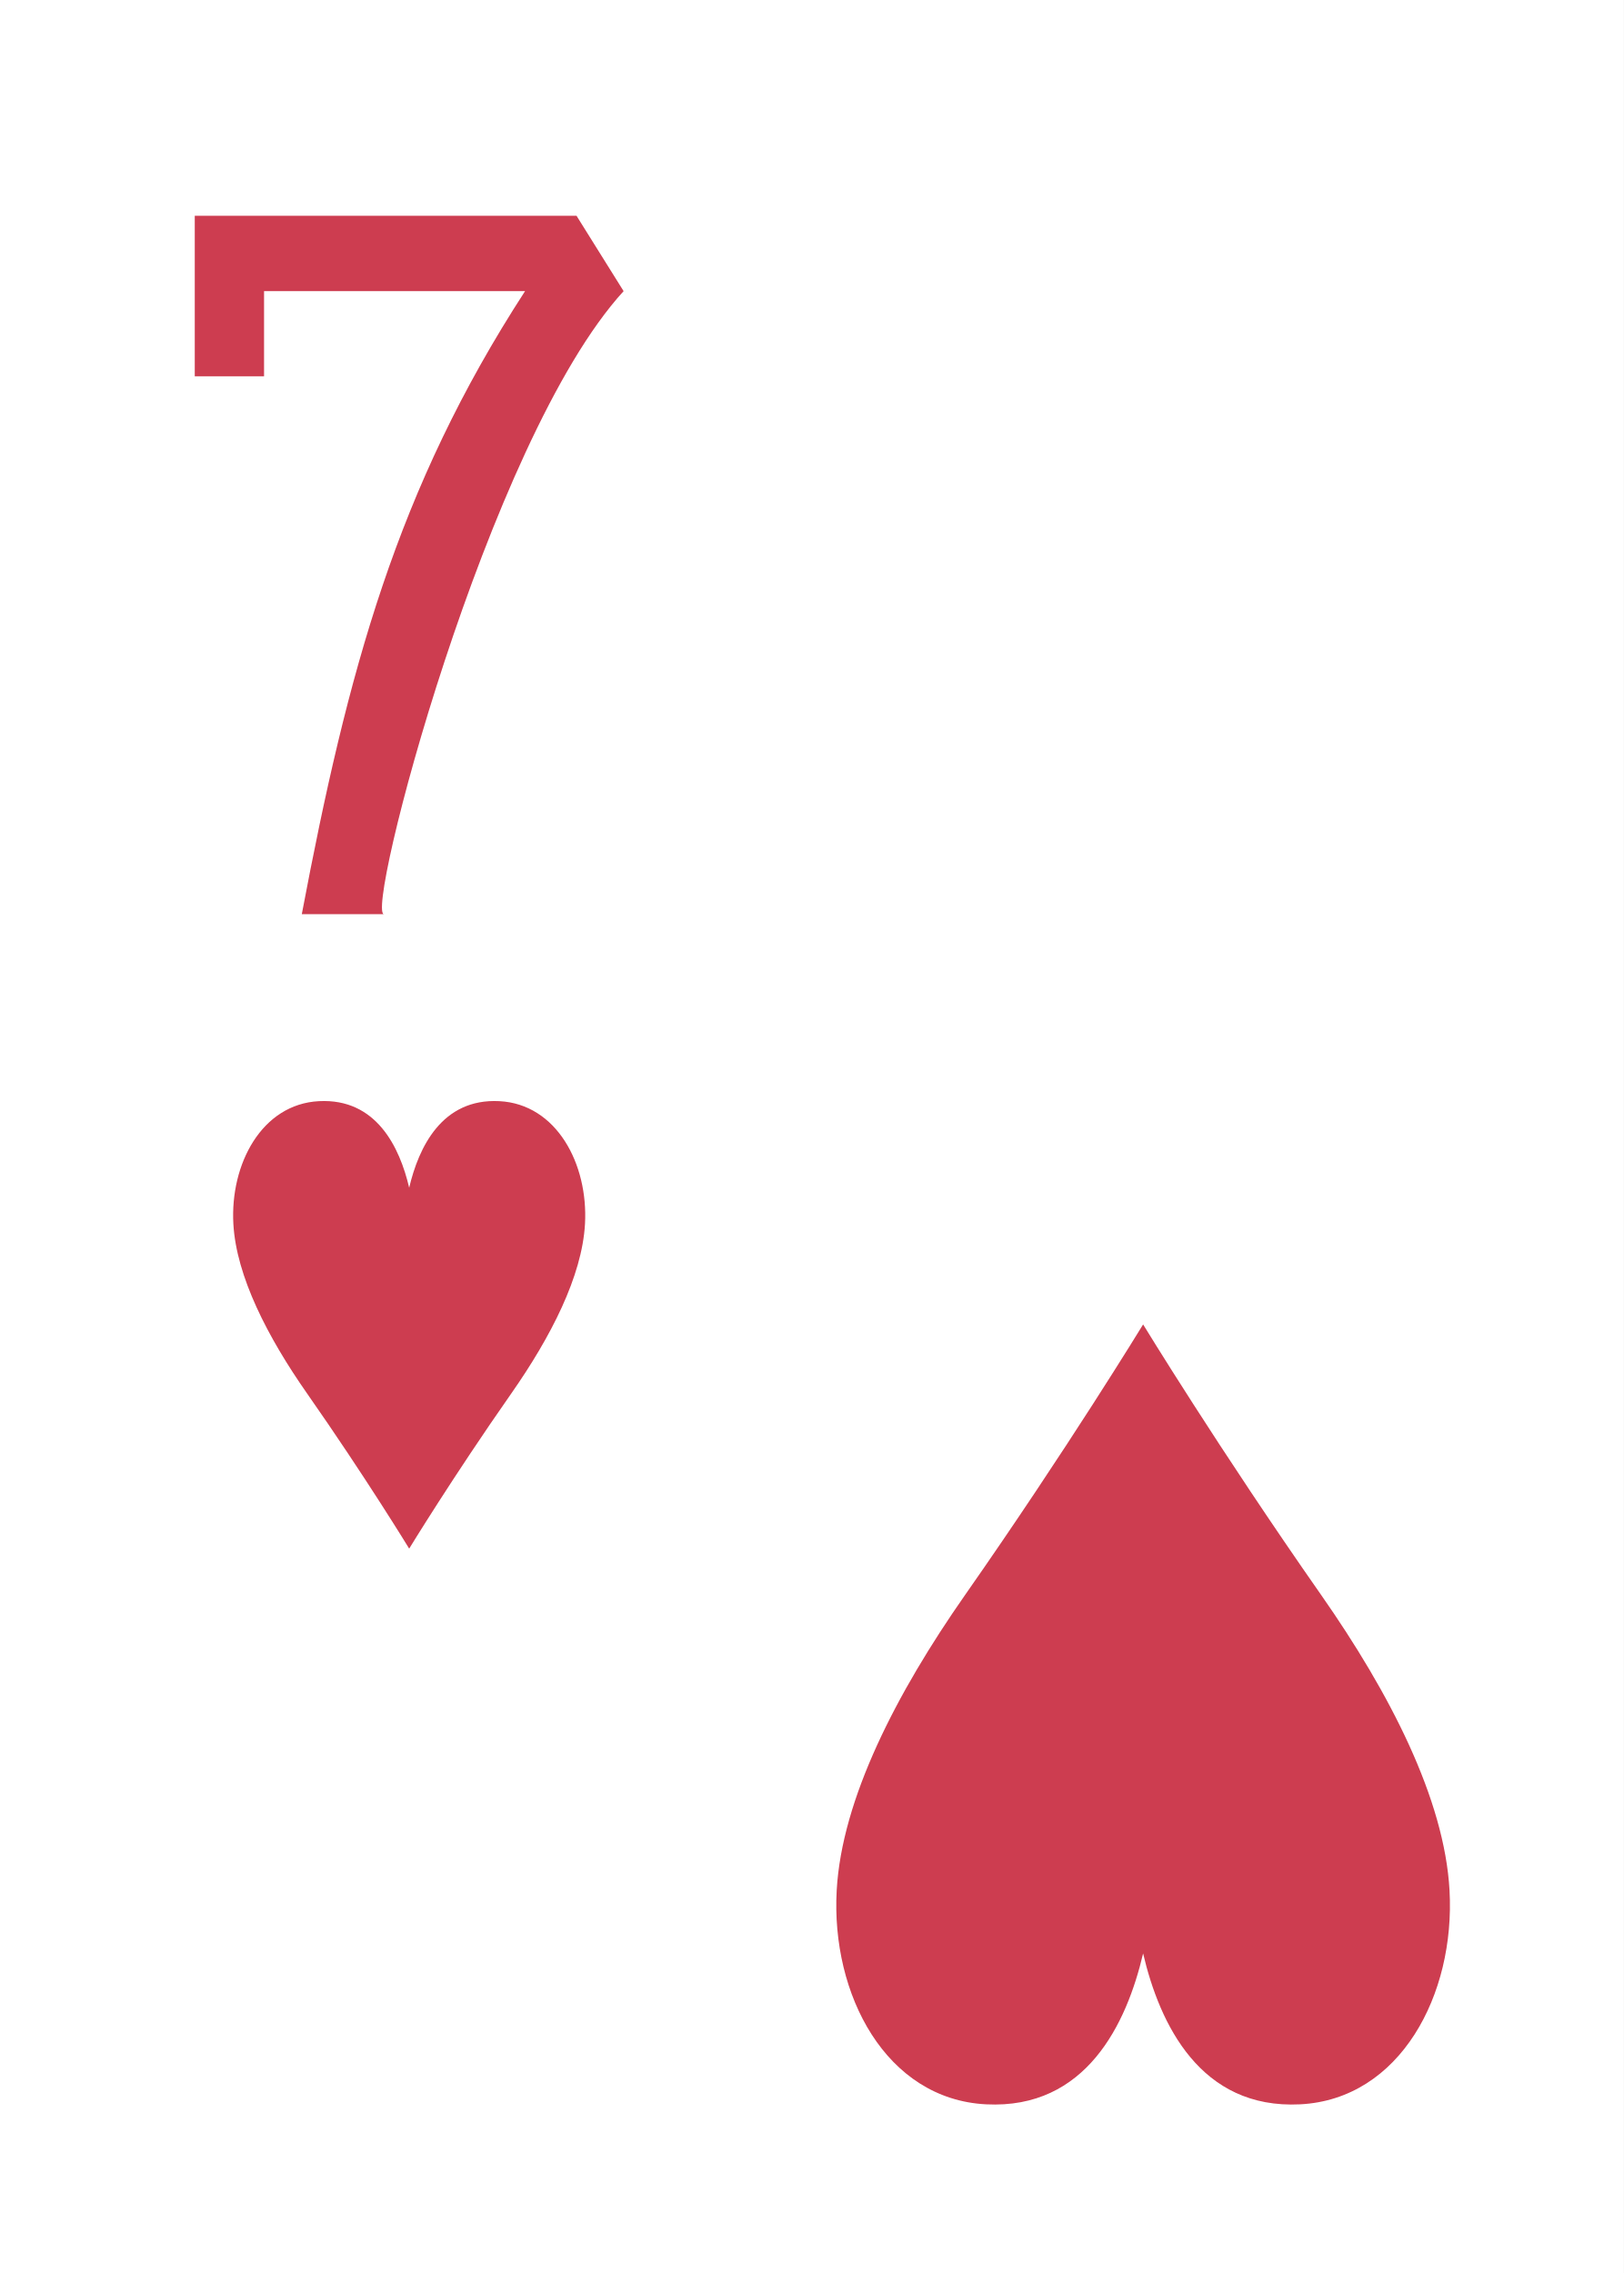
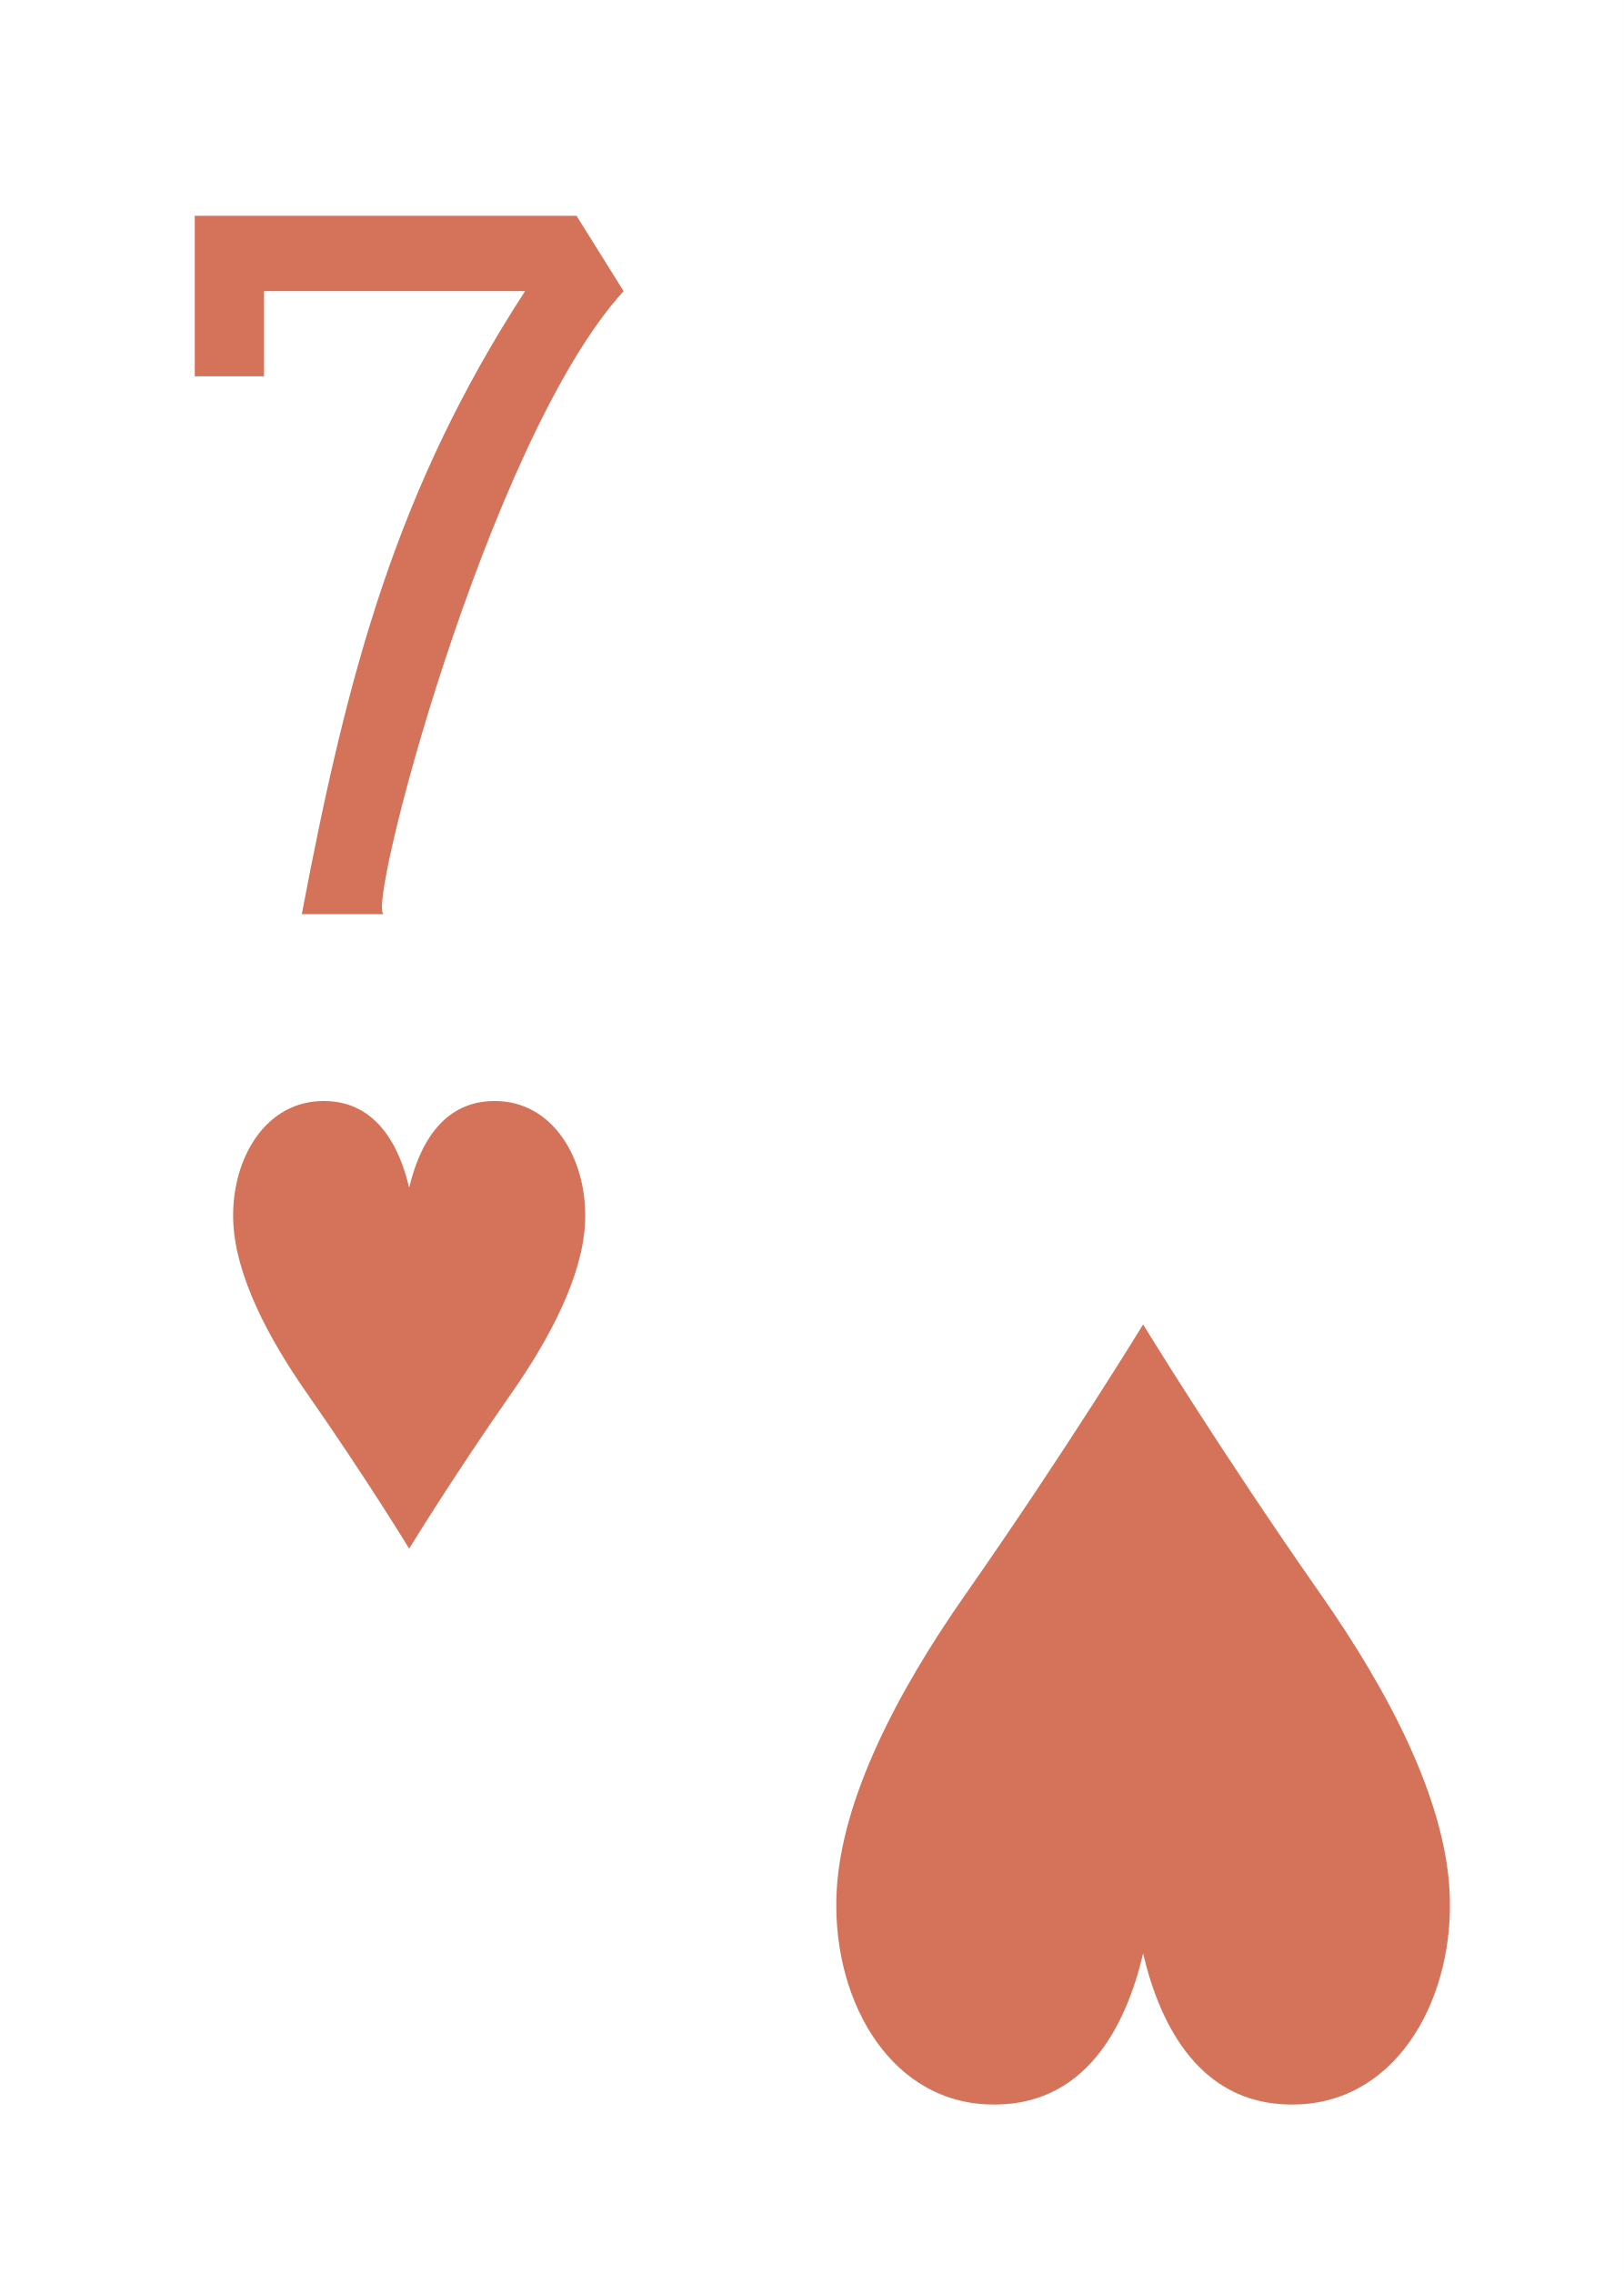
<svg xmlns="http://www.w3.org/2000/svg" width="250" height="350" viewBox="0 0 250 350" fill="none">
-   <g clip-path="url(#clip0_81_3980)">
+   <g clip-path="url(#clip0_104_5289)">
    <rect width="250" height="350" fill="white" />
-     <path d="M46.467 140.766C53.541 103.372 61.07 75.299 80.84 44.831H40.655V57.946H29.986V33.223H88.764L96.014 44.831C75.016 67.753 55.798 141.85 59.201 140.766H46.467Z" fill="#CD3D50" />
-     <path d="M63 238.461C63 238.461 56.3 227.469 47.261 214.544C41.215 205.896 36.381 196.531 35.931 188.464C35.416 179.25 40.295 170.005 49.129 169.557C57.958 169.109 61.541 176.662 63 182.889C64.459 176.662 68.042 169.109 76.871 169.557C85.705 170.005 90.584 179.25 90.069 188.464C89.62 196.531 84.785 205.896 78.739 214.544C69.7 227.469 63 238.461 63 238.461Z" fill="#CD3D50" />
-     <path d="M176 203.938C176 203.938 187.678 223.097 203.431 245.622C213.969 260.695 222.394 277.017 223.177 291.076C224.076 307.136 215.571 323.248 200.175 324.028C184.788 324.809 178.543 311.646 176 300.793C173.458 311.646 167.212 324.809 151.825 324.028C136.429 323.248 127.924 307.136 128.823 291.076C129.606 277.017 138.031 260.695 148.57 245.622C164.322 223.097 176 203.938 176 203.938Z" fill="#CD3D50" />
+     <path d="M46.467 140.766C53.541 103.372 61.07 75.299 80.84 44.831H40.655V57.946H29.986V33.223H88.764L96.014 44.831C75.016 67.753 55.798 141.85 59.201 140.766H46.467Z" fill="#D4725A" />
+     <path d="M63 238.461C63 238.461 56.3 227.469 47.261 214.544C41.215 205.896 36.381 196.531 35.931 188.464C35.416 179.25 40.295 170.005 49.129 169.557C57.958 169.109 61.541 176.662 63 182.889C64.459 176.662 68.042 169.109 76.871 169.557C85.705 170.005 90.584 179.25 90.069 188.464C89.62 196.531 84.785 205.896 78.739 214.544C69.7 227.469 63 238.461 63 238.461Z" fill="#D4725A" />
+     <path d="M176 203.938C176 203.938 187.678 223.097 203.431 245.622C213.969 260.695 222.394 277.017 223.177 291.076C224.076 307.136 215.571 323.248 200.175 324.028C184.788 324.809 178.543 311.646 176 300.793C173.458 311.646 167.212 324.809 151.825 324.028C136.429 323.248 127.924 307.136 128.823 291.076C129.606 277.017 138.031 260.695 148.57 245.622C164.322 223.097 176 203.938 176 203.938Z" fill="#D4725A" />
  </g>
  <defs>
-     <clipPath id="clip0_81_3980">
+     <clipPath id="clip0_104_5289">
      <rect width="250" height="350" fill="white" />
    </clipPath>
  </defs>
</svg>
